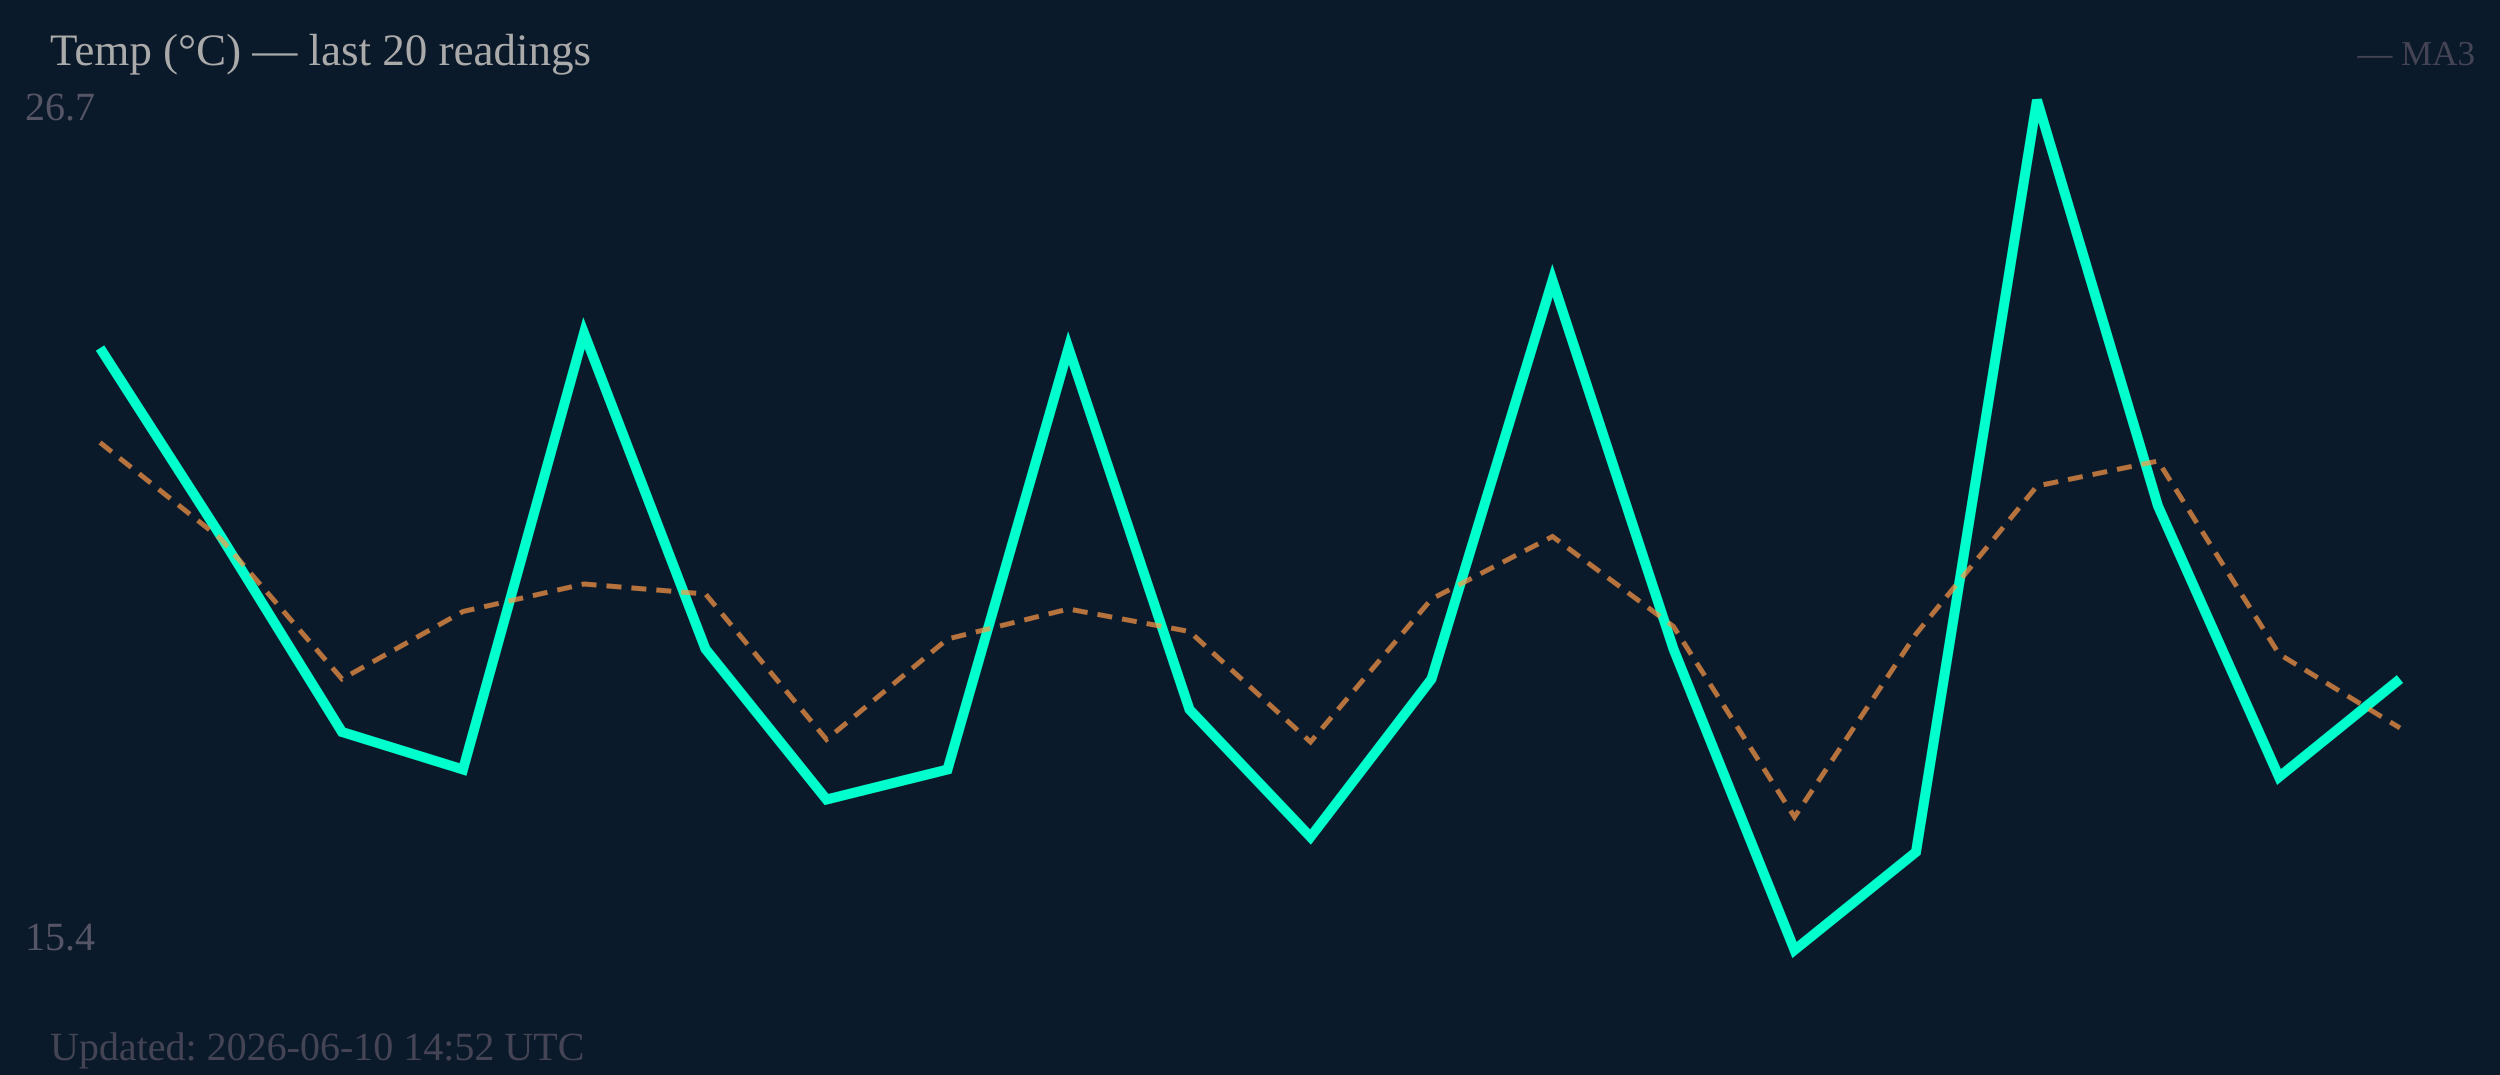
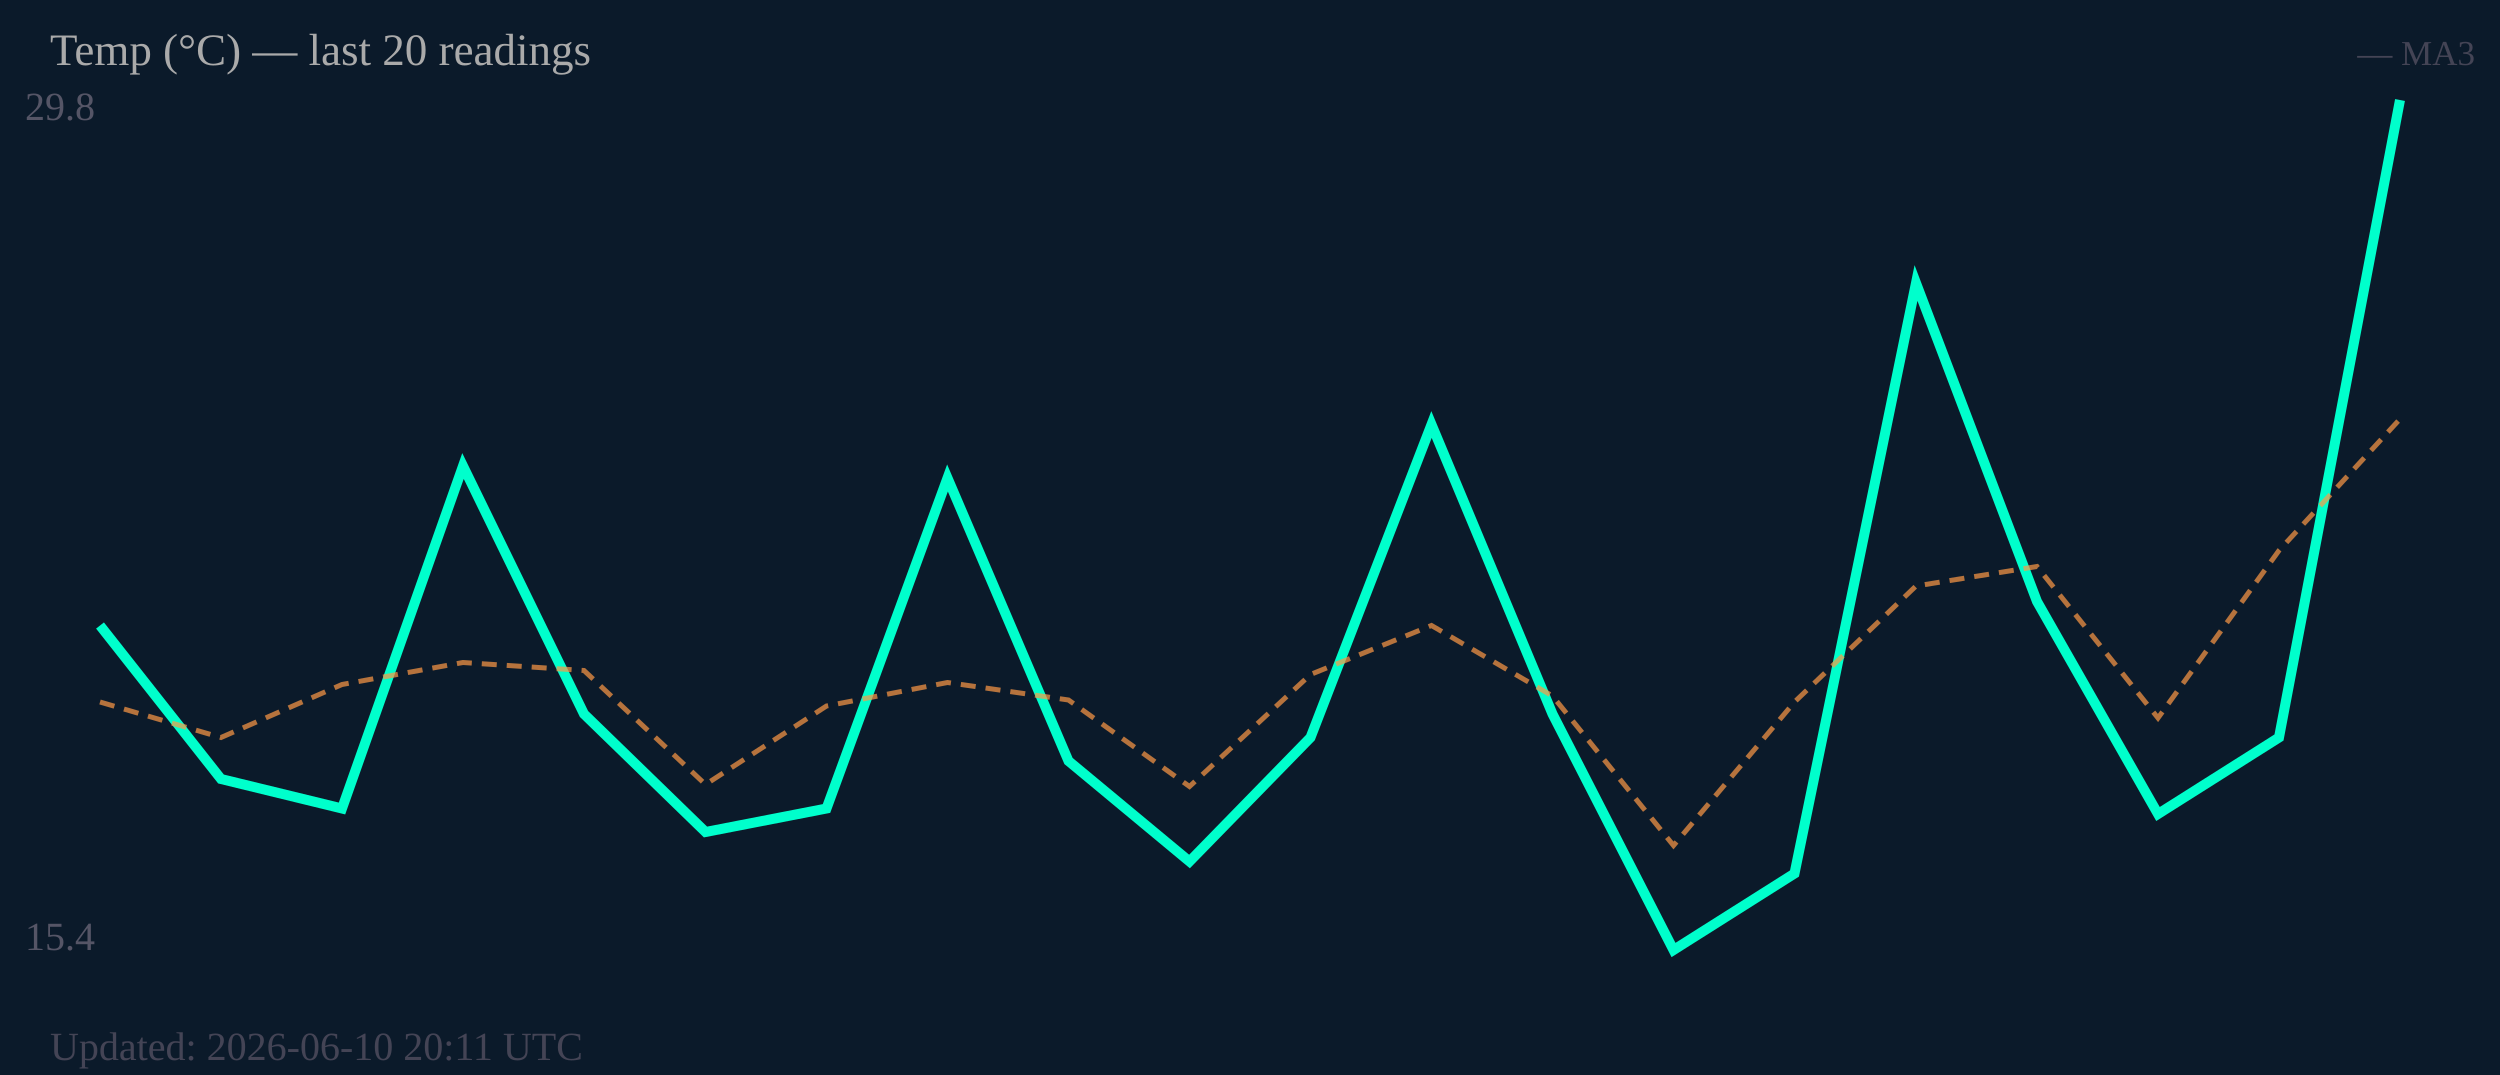
<svg xmlns="http://www.w3.org/2000/svg" width="500" height="215" viewBox="0 0 500 215">
  <rect width="500" height="215" fill="#0b1a2a" />
-   <text x="5" y="24" font-size="8" fill="#556">26.7</text>
+   <text x="5" y="24" font-size="8" fill="#556">29.8</text>
  <text x="5" y="190" font-size="8" fill="#556">15.4</text>
-   <polyline fill="none" stroke="#00ffcc" stroke-width="2" points="20.0,69.6 44.2,107.3 68.4,146.4 92.6,153.9 116.8,66.6 141.1,129.8 165.3,159.9 189.5,153.9 213.7,69.6 237.9,141.9 262.1,167.4 286.3,135.8 310.5,56.1 334.7,129.8 358.9,190.0 383.2,170.4 407.4,20.0 431.6,101.2 455.8,155.4 480.0,135.8" />
-   <polyline fill="none" stroke="#ff9944" stroke-width="1" stroke-dasharray="3,2" opacity="0.7" points="20.0,88.5 44.2,107.8 68.4,135.8 92.6,122.3 116.8,116.8 141.1,118.8 165.3,147.9 189.5,127.8 213.7,121.8 237.9,126.3 262.1,148.4 286.3,119.8 310.5,107.3 334.7,125.3 358.9,163.4 383.2,126.8 407.4,97.2 431.6,92.2 455.8,130.8 480.0,145.6" />
+   <polyline fill="none" stroke="#00ffcc" stroke-width="2" points="20.0,125.1 44.2,155.8 68.4,161.7 92.6,93.2 116.8,142.8 141.1,166.4 165.3,161.7 189.5,95.6 213.7,152.2 237.9,172.3 262.1,147.5 286.3,84.9 310.5,142.8 334.7,190.0 358.9,174.7 383.2,56.6 407.4,120.3 431.6,162.8 455.8,147.5 480.0,20.0" />
+   <polyline fill="none" stroke="#ff9944" stroke-width="1" stroke-dasharray="3,2" opacity="0.7" points="20.0,140.4 44.2,147.5 68.4,136.9 92.6,132.5 116.8,134.1 141.1,156.9 165.3,141.2 189.5,136.5 213.7,140.0 237.9,157.3 262.1,134.9 286.3,125.1 310.5,139.2 334.7,169.1 358.9,140.4 383.2,117.2 407.4,113.3 431.6,143.6 455.8,110.1 480.0,83.8" />
  <text x="10" y="13" font-size="9" fill="#aaa">Temp (°C) — last 20 readings</text>
  <text x="495" y="13" font-size="7" fill="#445" text-anchor="end">— MA3</text>
-   <text x="10" y="212" font-size="8" fill="#445">Updated: 2026-06-10 14:52 UTC</text>
+   <text x="10" y="212" font-size="8" fill="#445">Updated: 2026-06-10 20:11 UTC</text>
</svg>
